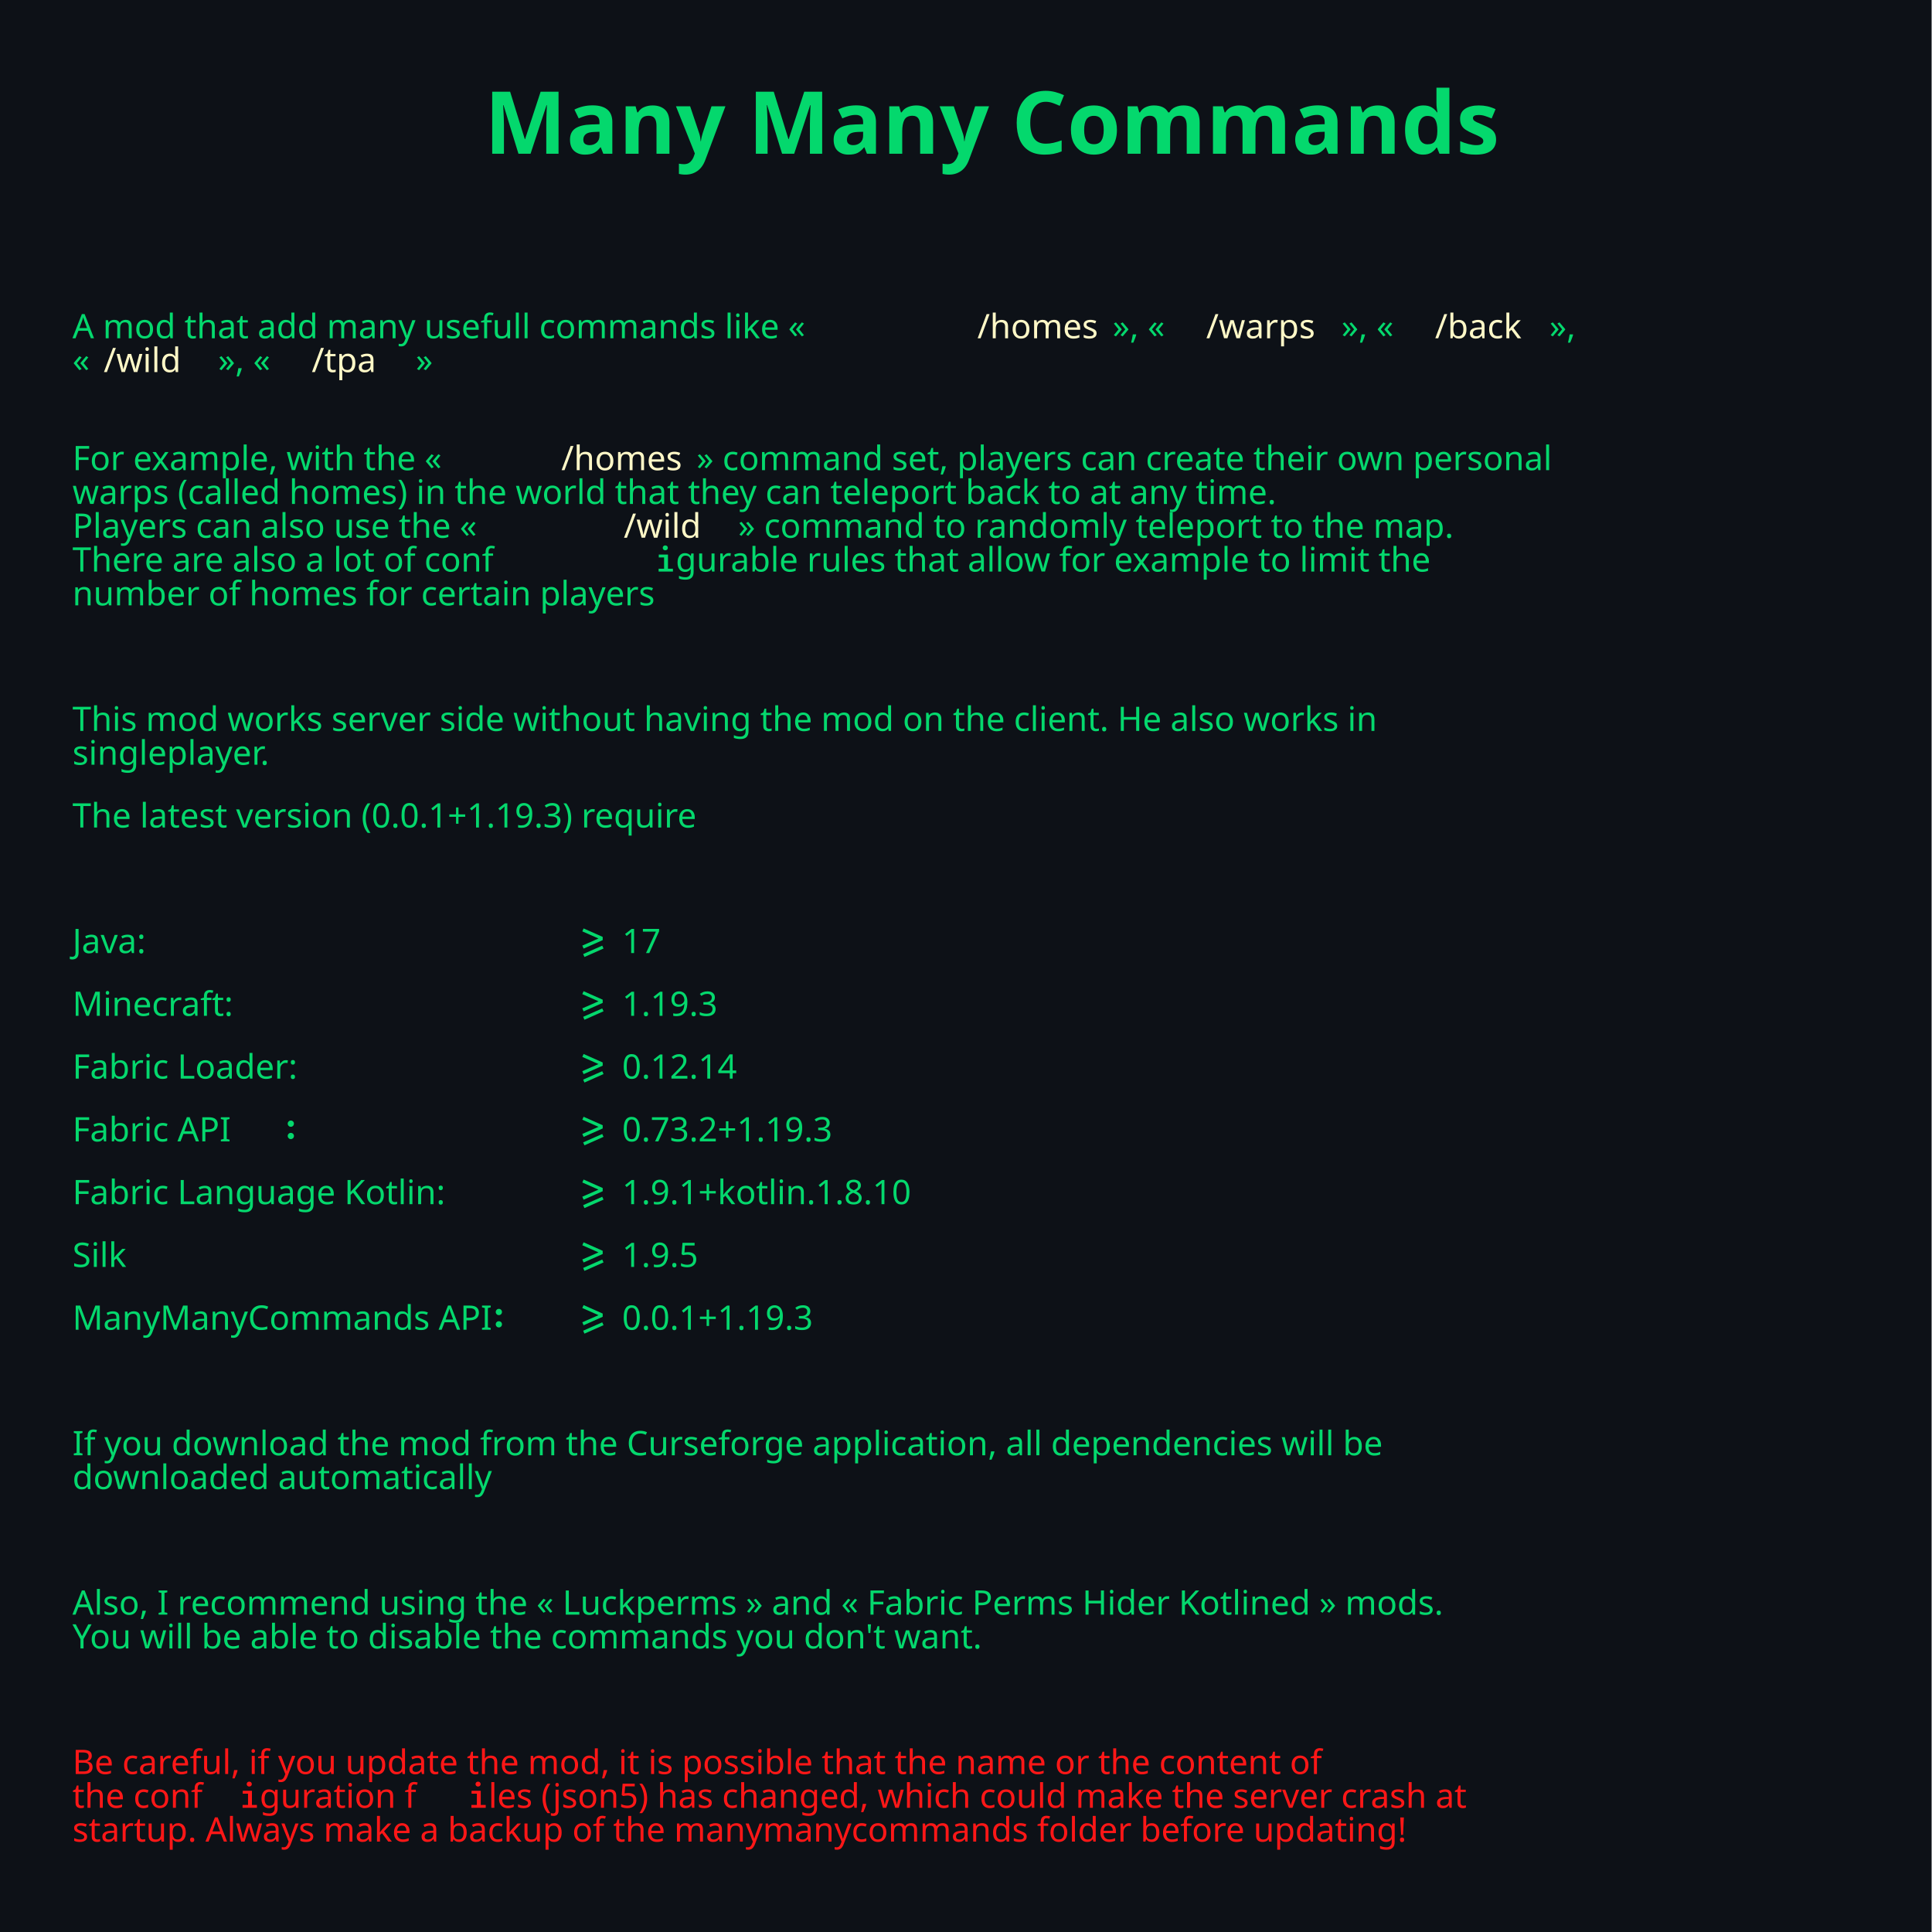
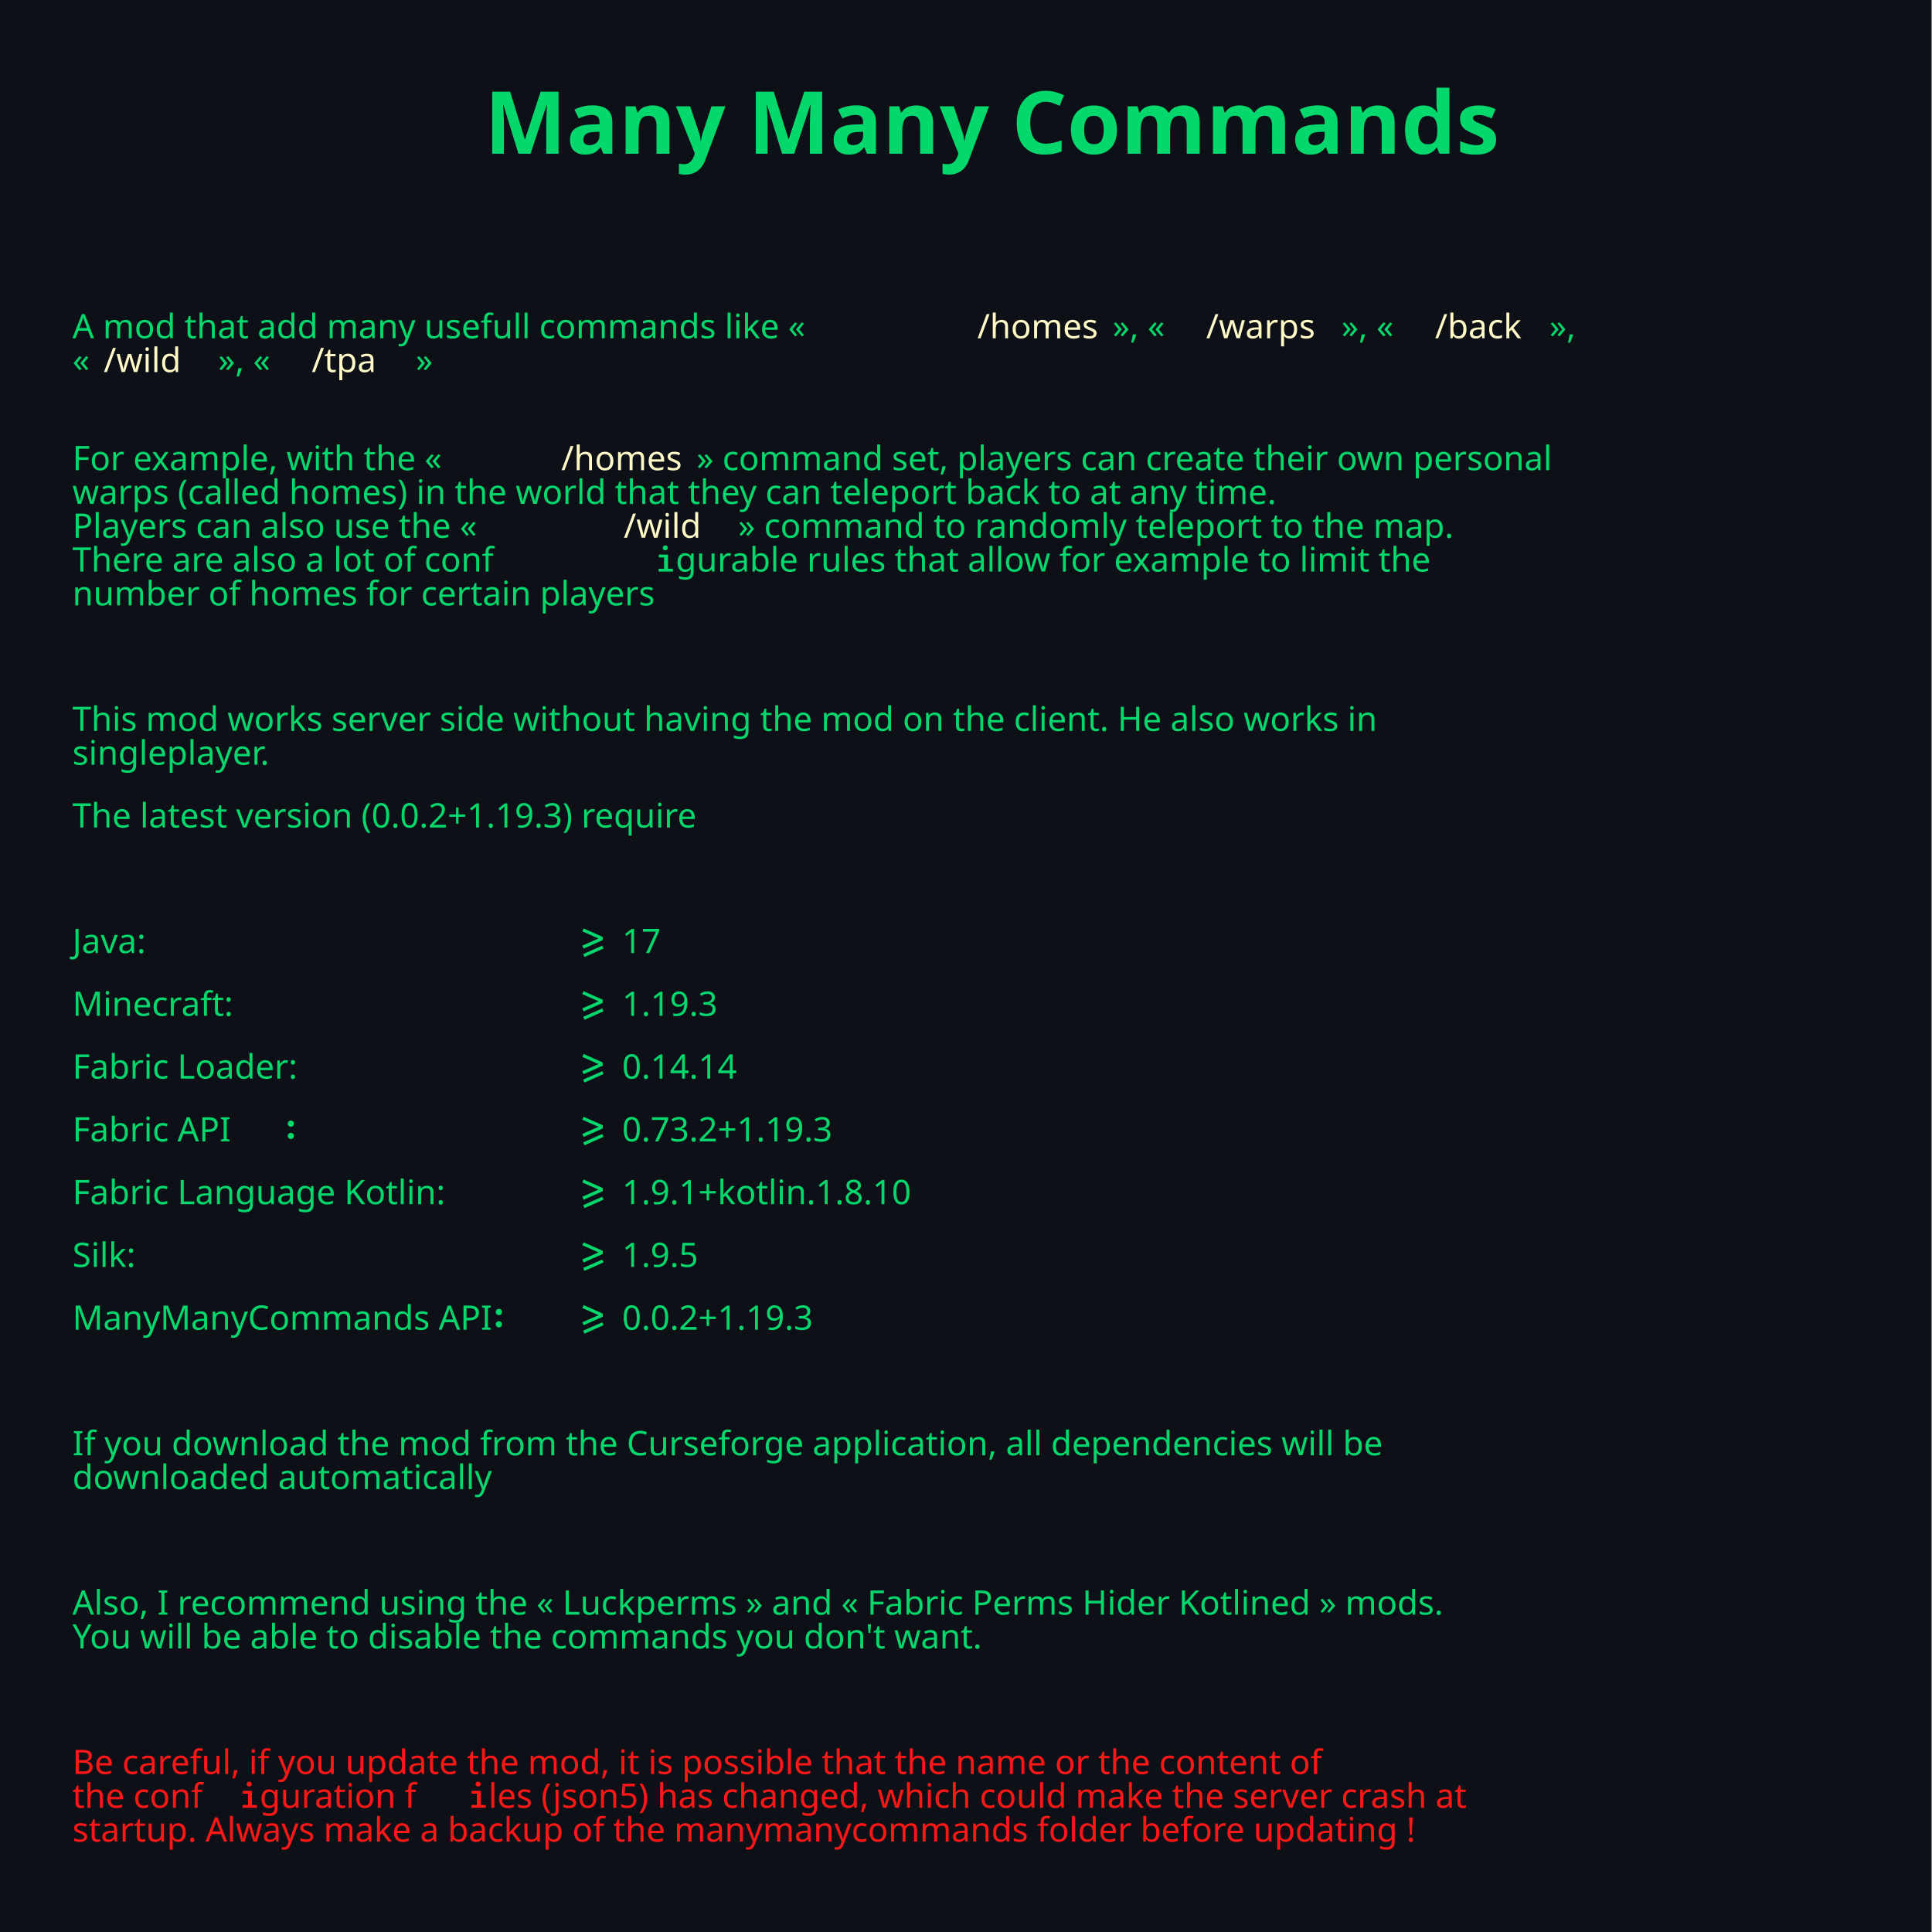
<svg xmlns="http://www.w3.org/2000/svg" width="100%" height="100%" viewBox="0 0 3334 3334" version="1.1" xml:space="preserve" style="fill-rule:evenodd;clip-rule:evenodd;stroke-linejoin:round;stroke-miterlimit:2;">
  <rect id="dark" x="0" y="0" width="3333.33" height="18750" style="fill:#0d1117;" />
  <g transform="matrix(4.16667,0,0,4.16667,-41.6667,-563.206)">
    <text x="40px" y="329.892px" style="font-family:'FiraCode-Medium', 'Fira Code';font-weight:500;font-size:14px;fill:#04d86d;">For example, with the «</text>
    <text x="242.462px" y="329.892px" style="font-family:'FiraCode-Medium', 'Fira Code';font-weight:500;font-size:14px;fill:#fff8c7;">/homes</text>
    <text x="298.462px" y="329.892px" style="font-family:'FiraCode-Medium', 'Fira Code';font-weight:500;font-size:14px;fill:#04d86d;">» command set, players can create their own personal</text>
    <text x="40px" y="343.892px" style="font-family:'FiraCode-Medium', 'Fira Code';font-weight:500;font-size:14px;fill:#04d86d;">warps (called homes) in the world that they can teleport back to at any time.</text>
    <text x="40px" y="357.892px" style="font-family:'FiraCode-Medium', 'Fira Code';font-weight:500;font-size:14px;fill:#04d86d;">Players can also use the «</text>
    <text x="268.308px" y="357.892px" style="font-family:'FiraCode-Medium', 'Fira Code';font-weight:500;font-size:14px;fill:#fff8c7;">/wild</text>
    <text x="315.692px" y="357.892px" style="font-family:'FiraCode-Medium', 'Fira Code';font-weight:500;font-size:14px;fill:#04d86d;">» command to randomly teleport to the map.</text>
    <g transform="matrix(14,0,0,14,281.231,371.892)">
      <path d="M0.307,-0.774c0.023,0 0.041,0.007 0.055,0.021c0.014,0.014 0.021,0.031 0.021,0.051c-0,0.021 -0.007,0.038 -0.021,0.052c-0.014,0.014 -0.032,0.021 -0.055,0.021c-0.022,0 -0.04,-0.007 -0.054,-0.021c-0.014,-0.014 -0.021,-0.031 -0.021,-0.052c0,-0.02 0.007,-0.037 0.021,-0.051c0.014,-0.014 0.032,-0.021 0.054,-0.021Zm0.08,0.271l0,0.419l0.147,-0l0,0.084l-0.424,0l0,-0.084l0.162,-0l0,-0.334l-0.157,0l0,-0.085l0.272,0Z" style="fill:#04d86d;fill-rule:nonzero;" />
    </g>
    <g transform="matrix(14,0,0,14,281.231,371.892)" />
    <text x="40px" y="371.892px" style="font-family:'FiraCode-Medium', 'Fira Code';font-weight:500;font-size:14px;fill:#04d86d;">There are also a lot of conf<tspan x="289.846px " y="371.892px ">g</tspan>urable rules that allow for example to limit the</text>
    <text x="40px" y="385.892px" style="font-family:'FiraCode-Medium', 'Fira Code';font-weight:500;font-size:14px;fill:#04d86d;">number of homes for certain players</text>
    <text x="40px" y="437.892px" style="font-family:'FiraCode-Medium', 'Fira Code';font-weight:500;font-size:14px;fill:#04d86d;">This mod works server side without having the mod on the client. He also works in</text>
    <text x="40px" y="451.892px" style="font-family:'FiraCode-Medium', 'Fira Code';font-weight:500;font-size:14px;fill:#04d86d;">singleplayer.</text>
-     <text x="40px" y="477.892px" style="font-family:'FiraCode-Medium', 'Fira Code';font-weight:500;font-size:14px;fill:#04d86d;">The latest version (0.0.1+1.19.3) require</text>
+     <text x="40px" y="477.892px" style="font-family:'FiraCode-Medium', 'Fira Code';font-weight:500;font-size:14px;fill:#04d86d;">The latest version (0.0.2+1.19.3) require</text>
    <g transform="matrix(14,0,0,14,246.769,529.892)" />
    <g transform="matrix(14,0,0,14,246.769,529.892)" />
    <g transform="matrix(14,0,0,14,255.385,529.892)">
      <path d="M-0.301,-0.221l0.479,-0.21l-0.479,-0.211l0.038,-0.087l0.565,0.251l0,0.095l-0.565,0.251l-0.038,-0.089Zm0.025,0.25l0.564,-0.248l0.039,0.084l-0.565,0.251l-0.038,-0.087Z" style="fill:#04d86d;fill-rule:nonzero;" />
    </g>
    <g transform="matrix(14,0,0,14,255.385,529.892)" />
    <text x="40px" y="529.892px" style="font-family:'FiraCode-Medium', 'Fira Code';font-weight:500;font-size:14px;fill:#04d86d;">Java:                   <tspan x="264px " y="529.892px "> </tspan>17</text>
    <g transform="matrix(14,0,0,14,246.769,555.892)" />
    <g transform="matrix(14,0,0,14,246.769,555.892)" />
    <g transform="matrix(14,0,0,14,255.385,555.892)">
      <path d="M-0.301,-0.221l0.479,-0.21l-0.479,-0.211l0.038,-0.087l0.565,0.251l0,0.095l-0.565,0.251l-0.038,-0.089Zm0.025,0.25l0.564,-0.248l0.039,0.084l-0.565,0.251l-0.038,-0.087Z" style="fill:#04d86d;fill-rule:nonzero;" />
    </g>
    <g transform="matrix(14,0,0,14,255.385,555.892)" />
    <text x="40px" y="555.892px" style="font-family:'FiraCode-Medium', 'Fira Code';font-weight:500;font-size:14px;fill:#04d86d;">Minecraft:              <tspan x="264px " y="555.892px "> </tspan>1.19.3</text>
    <g transform="matrix(14,0,0,14,246.769,581.892)" />
    <g transform="matrix(14,0,0,14,246.769,581.892)" />
    <g transform="matrix(14,0,0,14,255.385,581.892)">
      <path d="M-0.301,-0.221l0.479,-0.21l-0.479,-0.211l0.038,-0.087l0.565,0.251l0,0.095l-0.565,0.251l-0.038,-0.089Zm0.025,0.25l0.564,-0.248l0.039,0.084l-0.565,0.251l-0.038,-0.087Z" style="fill:#04d86d;fill-rule:nonzero;" />
    </g>
    <g transform="matrix(14,0,0,14,255.385,581.892)" />
-     <text x="40px" y="581.892px" style="font-family:'FiraCode-Medium', 'Fira Code';font-weight:500;font-size:14px;fill:#04d86d;">Fabric Loader:          <tspan x="264px " y="581.892px "> </tspan>0.12.14</text>
+     <text x="40px" y="581.892px" style="font-family:'FiraCode-Medium', 'Fira Code';font-weight:500;font-size:14px;fill:#04d86d;">Fabric Loader:          <tspan x="264px " y="581.892px "> </tspan>0.14.14</text>
    <g transform="matrix(14,0,0,14,126.154,607.892)">
      <path d="M0.215,-0.525c-0,-0.025 0.009,-0.047 0.027,-0.065c0.017,-0.018 0.039,-0.027 0.065,-0.027c0.026,0 0.048,0.009 0.066,0.027c0.018,0.018 0.026,0.04 0.026,0.065c0,0.025 -0.008,0.047 -0.026,0.065c-0.018,0.019 -0.04,0.028 -0.066,0.028c-0.026,-0 -0.048,-0.009 -0.065,-0.028c-0.018,-0.018 -0.027,-0.04 -0.027,-0.065Zm-0,0.364c-0,-0.025 0.009,-0.046 0.027,-0.064c0.017,-0.018 0.039,-0.027 0.065,-0.027c0.026,-0 0.048,0.009 0.066,0.027c0.018,0.018 0.026,0.039 0.026,0.064c0,0.026 -0.008,0.047 -0.026,0.066c-0.018,0.018 -0.04,0.027 -0.066,0.027c-0.026,-0 -0.048,-0.009 -0.065,-0.027c-0.018,-0.019 -0.027,-0.04 -0.027,-0.066Z" style="fill:#04d86d;fill-rule:nonzero;" />
    </g>
    <g transform="matrix(14,0,0,14,126.154,607.892)" />
    <g transform="matrix(14,0,0,14,246.769,607.892)" />
    <g transform="matrix(14,0,0,14,246.769,607.892)" />
    <g transform="matrix(14,0,0,14,255.385,607.892)">
      <path d="M-0.301,-0.221l0.479,-0.21l-0.479,-0.211l0.038,-0.087l0.565,0.251l0,0.095l-0.565,0.251l-0.038,-0.089Zm0.025,0.25l0.564,-0.248l0.039,0.084l-0.565,0.251l-0.038,-0.087Z" style="fill:#04d86d;fill-rule:nonzero;" />
    </g>
    <g transform="matrix(14,0,0,14,255.385,607.892)" />
    <text x="40px" y="607.892px" style="font-family:'FiraCode-Medium', 'Fira Code';font-weight:500;font-size:14px;fill:#04d86d;">Fabric API<tspan x="134.769px " y="607.892px "> </tspan>
      <tspan x="264px " y="607.892px "> </tspan>0.73.2+1.19.3</text>
    <g transform="matrix(14,0,0,14,246.769,633.892)" />
    <g transform="matrix(14,0,0,14,246.769,633.892)" />
    <g transform="matrix(14,0,0,14,255.385,633.892)">
      <path d="M-0.301,-0.221l0.479,-0.21l-0.479,-0.211l0.038,-0.087l0.565,0.251l0,0.095l-0.565,0.251l-0.038,-0.089Zm0.025,0.25l0.564,-0.248l0.039,0.084l-0.565,0.251l-0.038,-0.087Z" style="fill:#04d86d;fill-rule:nonzero;" />
    </g>
    <g transform="matrix(14,0,0,14,255.385,633.892)" />
    <text x="40px" y="633.892px" style="font-family:'FiraCode-Medium', 'Fira Code';font-weight:500;font-size:14px;fill:#04d86d;">Fabric Language Kotlin: <tspan x="264px " y="633.892px "> </tspan>1.9.1+kotlin.1.8.10</text>
    <g transform="matrix(14,0,0,14,246.769,659.892)" />
    <g transform="matrix(14,0,0,14,246.769,659.892)" />
    <g transform="matrix(14,0,0,14,255.385,659.892)">
      <path d="M-0.301,-0.221l0.479,-0.21l-0.479,-0.211l0.038,-0.087l0.565,0.251l0,0.095l-0.565,0.251l-0.038,-0.089Zm0.025,0.25l0.564,-0.248l0.039,0.084l-0.565,0.251l-0.038,-0.087Z" style="fill:#04d86d;fill-rule:nonzero;" />
    </g>
    <g transform="matrix(14,0,0,14,255.385,659.892)" />
-     <text x="40px" y="659.892px" style="font-family:'FiraCode-Medium', 'Fira Code';font-weight:500;font-size:14px;fill:#04d86d;">Silk                    <tspan x="264px " y="659.892px "> </tspan>1.9.5</text>
+     <text x="40px" y="659.892px" style="font-family:'FiraCode-Medium', 'Fira Code';font-weight:500;font-size:14px;fill:#04d86d;">Silk:                   <tspan x="264px " y="659.892px "> </tspan>1.9.5</text>
    <g transform="matrix(14,0,0,14,212.308,685.892)">
      <path d="M0.215,-0.525c-0,-0.025 0.009,-0.047 0.027,-0.065c0.017,-0.018 0.039,-0.027 0.065,-0.027c0.026,0 0.048,0.009 0.066,0.027c0.018,0.018 0.026,0.04 0.026,0.065c0,0.025 -0.008,0.047 -0.026,0.065c-0.018,0.019 -0.04,0.028 -0.066,0.028c-0.026,-0 -0.048,-0.009 -0.065,-0.028c-0.018,-0.018 -0.027,-0.04 -0.027,-0.065Zm-0,0.364c-0,-0.025 0.009,-0.046 0.027,-0.064c0.017,-0.018 0.039,-0.027 0.065,-0.027c0.026,-0 0.048,0.009 0.066,0.027c0.018,0.018 0.026,0.039 0.026,0.064c0,0.026 -0.008,0.047 -0.026,0.066c-0.018,0.018 -0.04,0.027 -0.066,0.027c-0.026,-0 -0.048,-0.009 -0.065,-0.027c-0.018,-0.019 -0.027,-0.04 -0.027,-0.066Z" style="fill:#04d86d;fill-rule:nonzero;" />
    </g>
    <g transform="matrix(14,0,0,14,212.308,685.892)" />
    <g transform="matrix(14,0,0,14,246.769,685.892)" />
    <g transform="matrix(14,0,0,14,246.769,685.892)" />
    <g transform="matrix(14,0,0,14,255.385,685.892)">
      <path d="M-0.301,-0.221l0.479,-0.21l-0.479,-0.211l0.038,-0.087l0.565,0.251l0,0.095l-0.565,0.251l-0.038,-0.089Zm0.025,0.25l0.564,-0.248l0.039,0.084l-0.565,0.251l-0.038,-0.087Z" style="fill:#04d86d;fill-rule:nonzero;" />
    </g>
    <g transform="matrix(14,0,0,14,255.385,685.892)" />
    <text x="40px" y="685.892px" style="font-family:'FiraCode-Medium', 'Fira Code';font-weight:500;font-size:14px;fill:#04d86d;">ManyManyCommands API<tspan x="220.923px " y="685.892px "> </tspan>
-       <tspan x="264px " y="685.892px "> </tspan>0.0.1+1.19.3</text>
+       <tspan x="264px " y="685.892px "> </tspan>0.0.2+1.19.3</text>
    <text x="40px" y="737.892px" style="font-family:'FiraCode-Medium', 'Fira Code';font-weight:500;font-size:14px;fill:#04d86d;">If you download the mod from the Curseforge application, all dependencies will be</text>
    <text x="40px" y="751.892px" style="font-family:'FiraCode-Medium', 'Fira Code';font-weight:500;font-size:14px;fill:#04d86d;">downloaded automatically</text>
    <text x="40px" y="803.892px" style="font-family:'FiraCode-Medium', 'Fira Code';font-weight:500;font-size:14px;fill:#04d86d;">Also, I recommend using the « Luckperms » and « Fabric Perms Hider Kotlined » mods.</text>
    <text x="40px" y="817.892px" style="font-family:'FiraCode-Medium', 'Fira Code';font-weight:500;font-size:14px;fill:#04d86d;">You will be able to disable the commands you don't want.</text>
    <text x="40px" y="869.892px" style="font-family:'FiraCode-Medium', 'Fira Code';font-weight:500;font-size:14px;fill:#ff1717;">Be careful, if you update the mod, it is possible that the name or the content of</text>
    <g transform="matrix(14,0,0,14,108.923,883.892)">
      <path d="M0.307,-0.774c0.023,0 0.041,0.007 0.055,0.021c0.014,0.014 0.021,0.031 0.021,0.051c-0,0.021 -0.007,0.038 -0.021,0.052c-0.014,0.014 -0.032,0.021 -0.055,0.021c-0.022,0 -0.04,-0.007 -0.054,-0.021c-0.014,-0.014 -0.021,-0.031 -0.021,-0.052c0,-0.02 0.007,-0.037 0.021,-0.051c0.014,-0.014 0.032,-0.021 0.054,-0.021Zm0.08,0.271l0,0.419l0.147,-0l0,0.084l-0.424,0l0,-0.084l0.162,-0l0,-0.334l-0.157,0l0,-0.085l0.272,0Z" style="fill:#ff1717;fill-rule:nonzero;" />
    </g>
    <g transform="matrix(14,0,0,14,108.923,883.892)" />
    <g transform="matrix(14,0,0,14,203.692,883.892)">
      <path d="M0.307,-0.774c0.023,0 0.041,0.007 0.055,0.021c0.014,0.014 0.021,0.031 0.021,0.051c-0,0.021 -0.007,0.038 -0.021,0.052c-0.014,0.014 -0.032,0.021 -0.055,0.021c-0.022,0 -0.04,-0.007 -0.054,-0.021c-0.014,-0.014 -0.021,-0.031 -0.021,-0.052c0,-0.02 0.007,-0.037 0.021,-0.051c0.014,-0.014 0.032,-0.021 0.054,-0.021Zm0.08,0.271l0,0.419l0.147,-0l0,0.084l-0.424,0l0,-0.084l0.162,-0l0,-0.334l-0.157,0l0,-0.085l0.272,0Z" style="fill:#ff1717;fill-rule:nonzero;" />
    </g>
    <g transform="matrix(14,0,0,14,203.692,883.892)" />
    <text x="40px" y="883.892px" style="font-family:'FiraCode-Medium', 'Fira Code';font-weight:500;font-size:14px;fill:#ff1717;">the conf<tspan x="117.538px " y="883.892px ">g</tspan>uration f<tspan x="212.308px " y="883.892px ">l</tspan>es (json5) has changed, which could make the server crash at</text>
-     <g transform="matrix(14,0,0,14,703.385,897.892)" />
-     <text x="40px" y="897.892px" style="font-family:'FiraCode-Medium', 'Fira Code';font-weight:500;font-size:14px;fill:#ff1717;">startup. Always make a backup of the manymanycommands folder before updating!</text>
+     <g transform="matrix(14,0,0,14,712,897.892)" />
+     <text x="40px" y="897.892px" style="font-family:'FiraCode-Medium', 'Fira Code';font-weight:500;font-size:14px;fill:#ff1717;">startup. Always make a backup of the manymanycommands folder before updating !</text>
  </g>
  <g transform="matrix(4.16667,0,0,4.16667,-41.6667,-790.785)">
    <text x="40px" y="329.892px" style="font-family:'FiraCode-Medium', 'Fira Code';font-weight:500;font-size:14px;fill:#04d86d;">A mod that add many usefull commands like «</text>
    <text x="414.769px" y="329.892px" style="font-family:'FiraCode-Medium', 'Fira Code';font-weight:500;font-size:14px;fill:#fff8c7;">/homes</text>
    <text x="470.769px" y="329.892px" style="font-family:'FiraCode-Medium', 'Fira Code';font-weight:500;font-size:14px;fill:#04d86d;">», «</text>
    <text x="509.538px" y="329.892px" style="font-family:'FiraCode-Medium', 'Fira Code';font-weight:500;font-size:14px;fill:#fff8c7;">/warps</text>
    <text x="565.538px" y="329.892px" style="font-family:'FiraCode-Medium', 'Fira Code';font-weight:500;font-size:14px;fill:#04d86d;">», «</text>
    <text x="604.308px" y="329.892px" style="font-family:'FiraCode-Medium', 'Fira Code';font-weight:500;font-size:14px;fill:#fff8c7;">/back</text>
    <text x="651.692px" y="329.892px" style="font-family:'FiraCode-Medium', 'Fira Code';font-weight:500;font-size:14px;fill:#04d86d;">»,</text>
    <text x="40px" y="343.892px" style="font-family:'FiraCode-Medium', 'Fira Code';font-weight:500;font-size:14px;fill:#04d86d;">«</text>
    <text x="52.923px" y="343.892px" style="font-family:'FiraCode-Medium', 'Fira Code';font-weight:500;font-size:14px;fill:#fff8c7;">/wild</text>
    <text x="100.308px" y="343.892px" style="font-family:'FiraCode-Medium', 'Fira Code';font-weight:500;font-size:14px;fill:#04d86d;">», «</text>
    <text x="139.077px" y="343.892px" style="font-family:'FiraCode-Medium', 'Fira Code';font-weight:500;font-size:14px;fill:#fff8c7;">/tpa</text>
    <g transform="matrix(14,0,0,14,190.769,343.892)" />
    <text x="182.154px" y="343.892px" style="font-family:'FiraCode-Medium', 'Fira Code';font-weight:500;font-size:14px;fill:#04d86d;">»</text>
  </g>
  <g id="Title" transform="matrix(150,0,0,150,2497.44,265.333)" />
  <text x="835.897px" y="265.333px" style="font-family:'FiraCode-SemiBold', 'Fira Code';font-weight:600;font-size:150px;fill:#04d86d;">Many Many Commands</text>
</svg>
